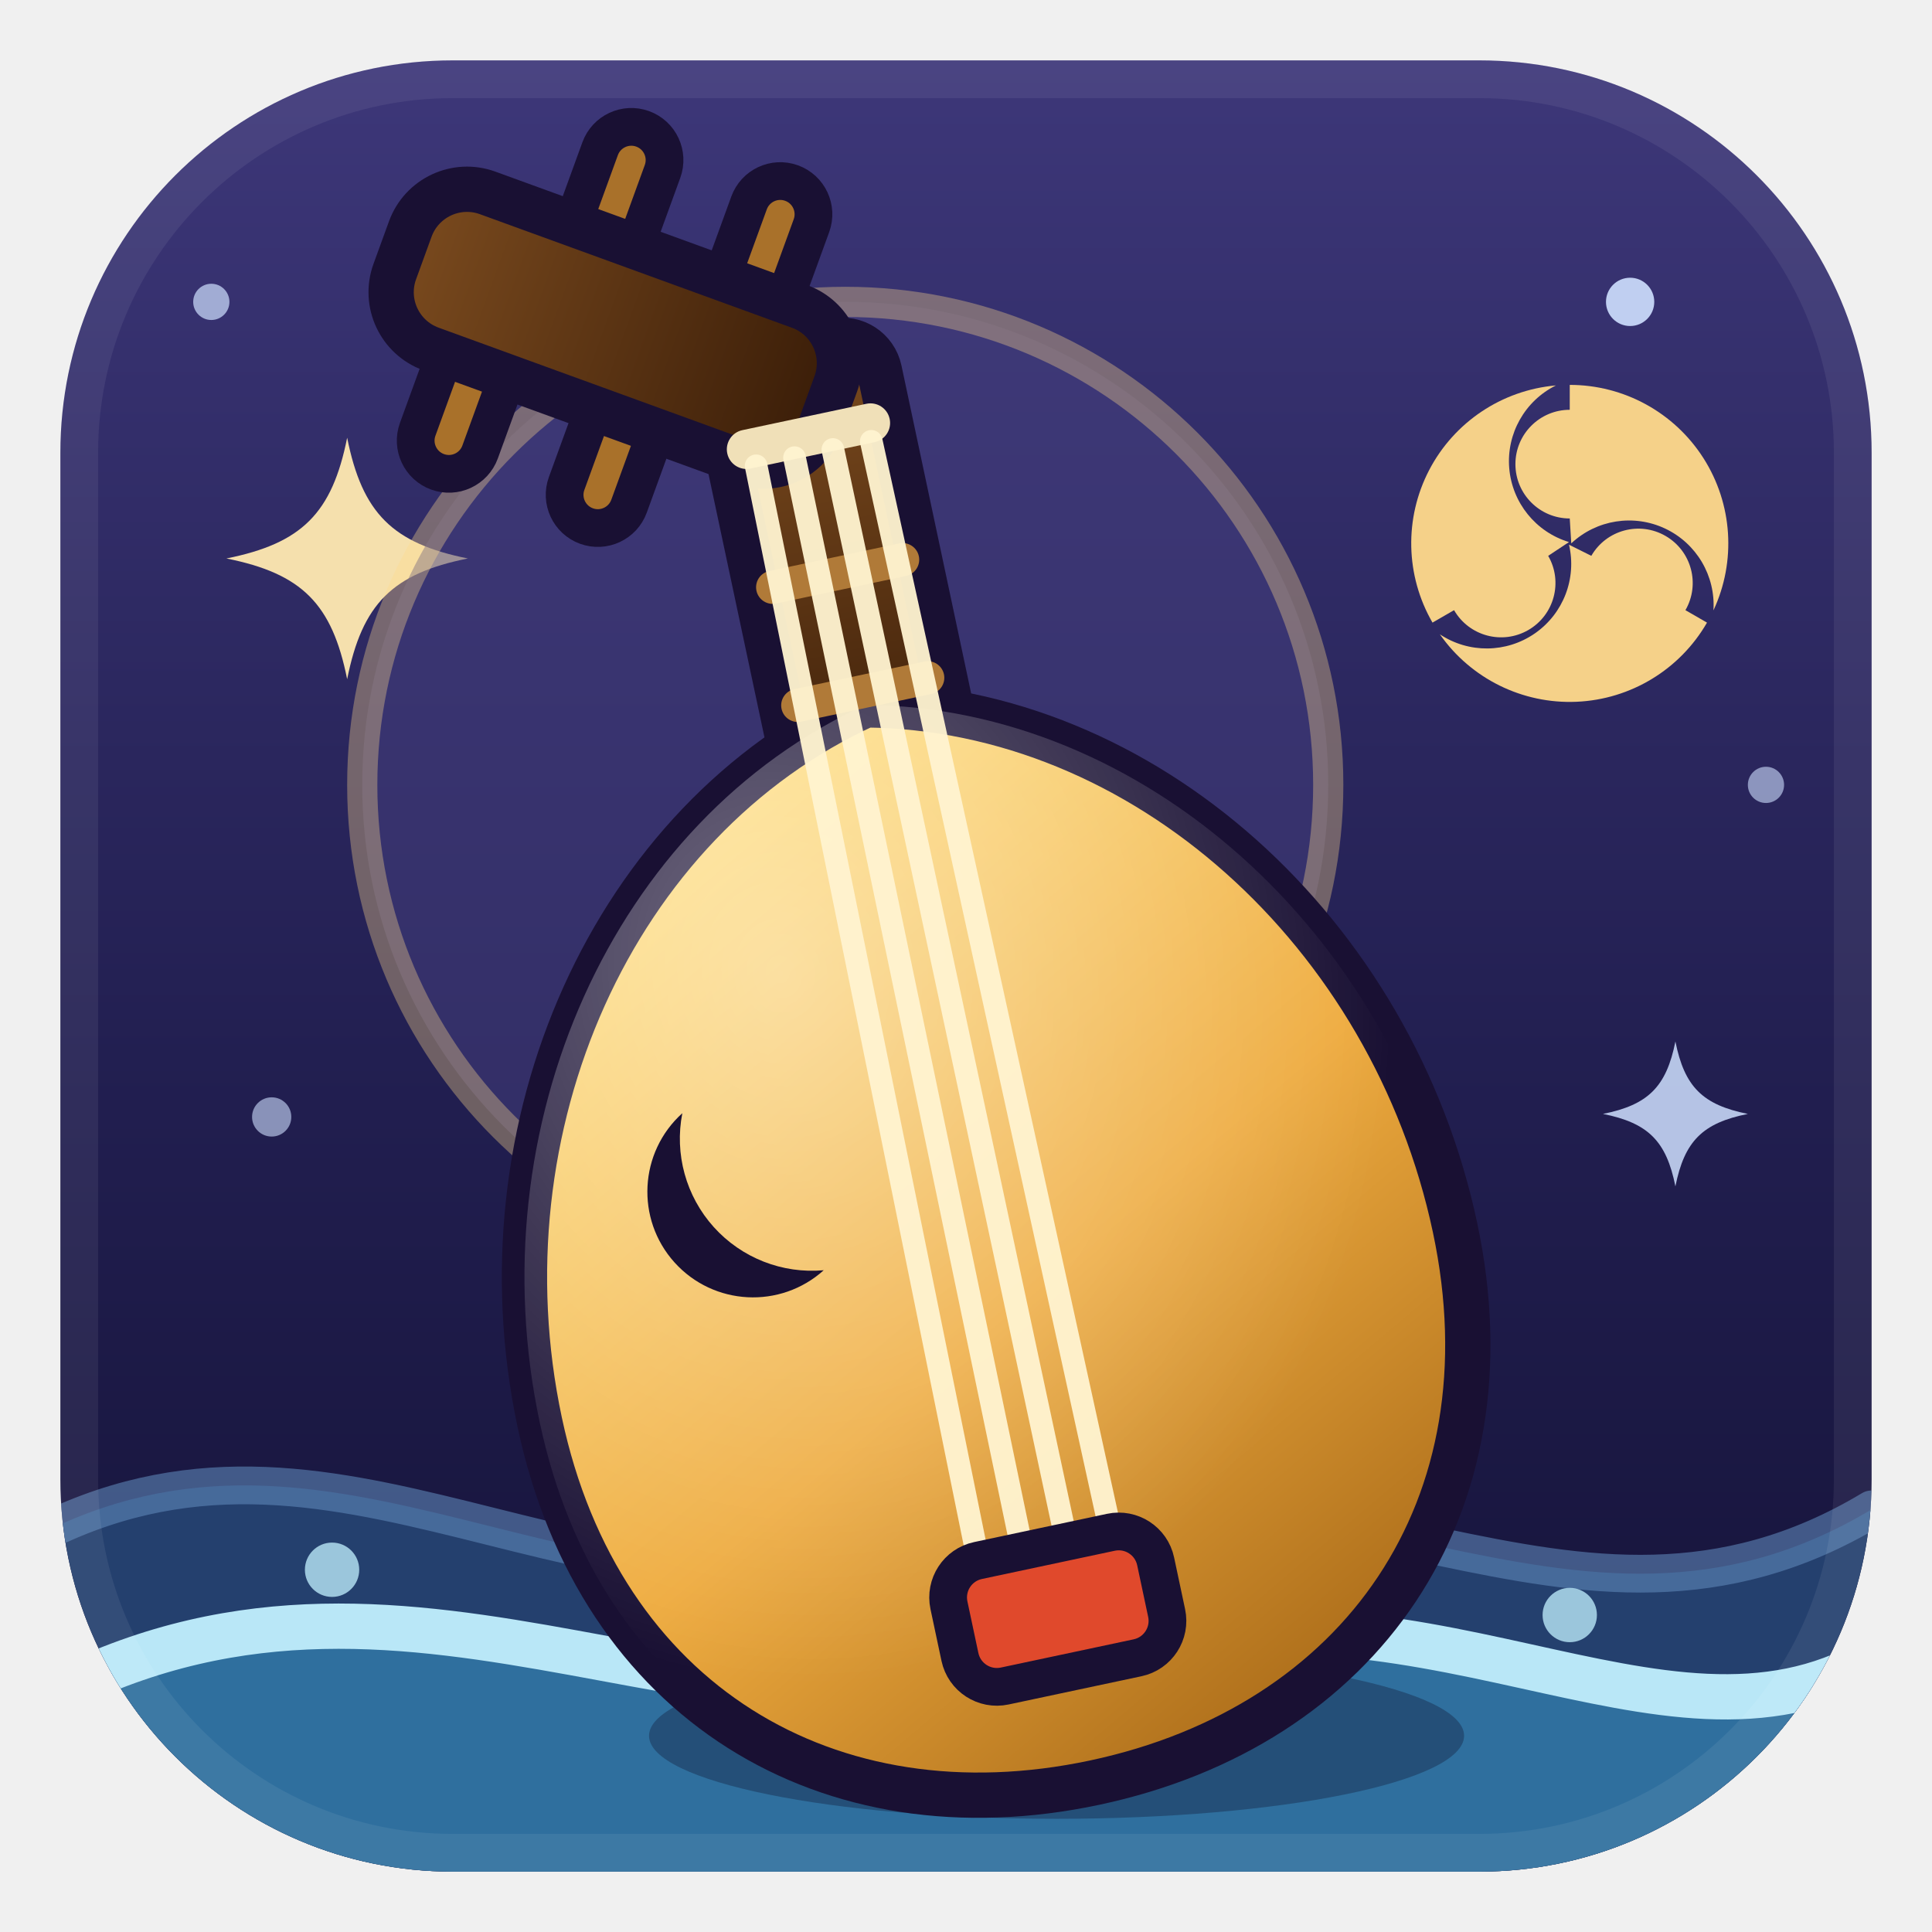
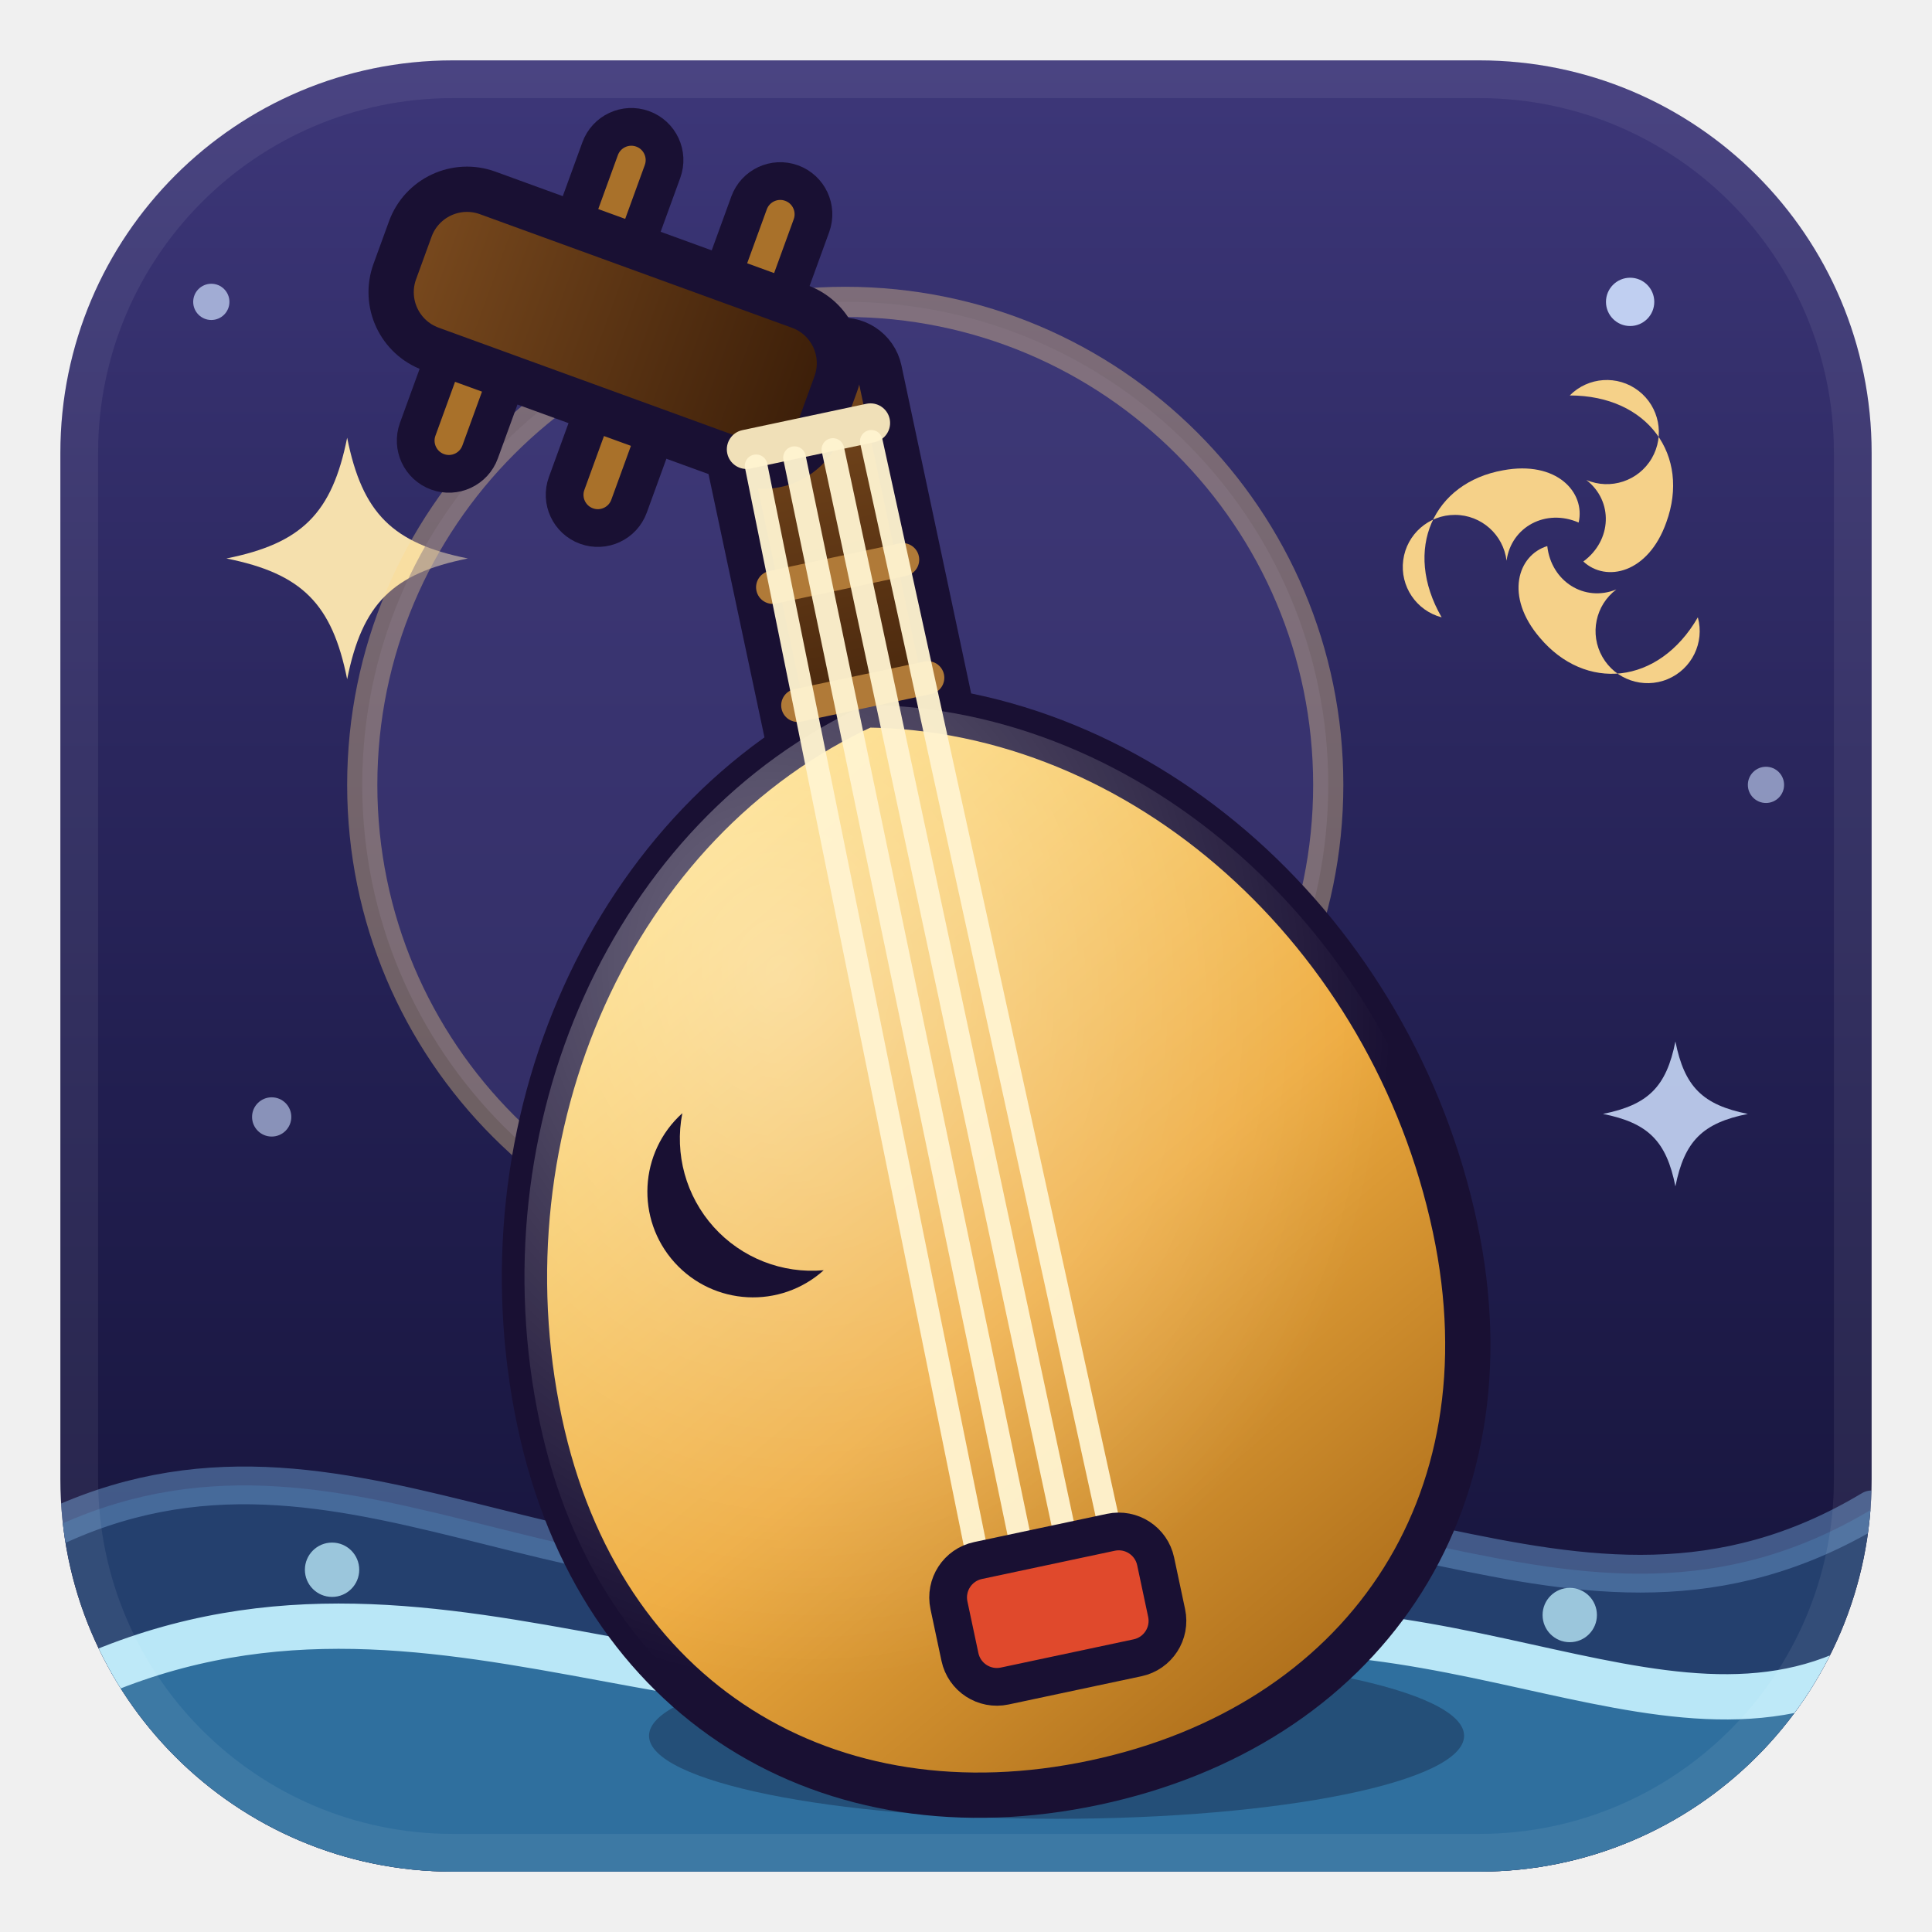
<svg xmlns="http://www.w3.org/2000/svg" width="128" height="128" viewBox="0 0 128 128">
  <defs>
    <linearGradient id="sky" x1="0" y1="0" x2="0" y2="1">
      <stop offset="0" stop-color="#3d3779" />
      <stop offset="0.55" stop-color="#221f51" />
      <stop offset="1" stop-color="#131135" />
    </linearGradient>
    <linearGradient id="lute" x1="0.3" y1="0" x2="0.75" y2="1">
      <stop offset="0" stop-color="#ffdf7e" />
      <stop offset="0.55" stop-color="#eeab3f" />
      <stop offset="1" stop-color="#a96a18" />
    </linearGradient>
    <linearGradient id="wood" x1="0" y1="0" x2="0" y2="1">
      <stop offset="0" stop-color="#7a4a1e" />
      <stop offset="1" stop-color="#3a1d08" />
    </linearGradient>
    <radialGradient id="shine" cx="0.35" cy="0.22" r="0.65">
      <stop offset="0" stop-color="#ffffff" stop-opacity="0.38" />
      <stop offset="1" stop-color="#ffffff" stop-opacity="0" />
    </radialGradient>
    <clipPath id="frame">
      <rect x="4" y="4" width="120" height="120" rx="26" />
    </clipPath>
  </defs>
  <rect x="4" y="4" width="120" height="120" rx="26" fill="url(#sky)" />
  <g fill="#cfe0ff">
    <circle cx="14" cy="20" r="1.2" opacity="0.7" />
    <circle cx="108" cy="20" r="1.6" opacity="0.9" />
    <circle cx="117" cy="52" r="1.2" opacity="0.6" />
    <circle cx="18" cy="74" r="1.3" opacity="0.6" />
  </g>
  <path d="M23 29 C 24 34 26 36 31 37 C 26 38 24 40 23 45 C 22 40 20 38 15 37 C 20 36 22 34 23 29 Z" fill="#ffe9b0" opacity="0.95" />
  <path d="M111 69 C 111.6 72 112.8 73.2 115.8 73.8 C 112.8 74.4 111.6 75.6 111 78.6 C 110.4 75.6 109.2 74.4 106.2 73.8 C 109.2 73.2 110.4 72 111 69 Z" fill="#cfe0ff" opacity="0.85" />
  <circle cx="56" cy="52" r="32" fill="#45407f" opacity="0.5" />
  <circle cx="56" cy="52" r="32" fill="none" stroke="#ffd98a" stroke-width="2" opacity="0.35" />
  <g transform="translate(104 36)" fill="#ffd98a" opacity="0.95">
-     <path d="M 0 -10.5 A 10.5 10.5 0 0 1 9.52 4.44 A 5.6 5.6 0 0 0 0.1 0 L 0 -1.65 A 3.6 3.6 0 1 1 0 -8.85 Z" />
-     <path d="M 0 -10.5 A 10.5 10.5 0 0 1 9.52 4.44 A 5.6 5.6 0 0 0 0.1 0 L 0 -1.65 A 3.6 3.6 0 1 1 0 -8.85 Z" transform="rotate(120)" />
-     <path d="M 0 -10.5 A 10.5 10.5 0 0 1 9.52 4.44 A 5.6 5.6 0 0 0 0.1 0 L 0 -1.65 A 3.6 3.6 0 1 1 0 -8.85 Z" transform="rotate(240)" />
+     <path d="M 0 -9.8 C 5.2 -9.8 8.0 -5.8 6.4 -1.4 C 5.2 2.0 2.4 2.6 0.9 1.2 C 2.8 -0.2 2.9 -2.8 1.1 -4.2 A 3.45 3.45 0 1 0 0 -9.8 Z" />
+     <path d="M 0 -9.8 C 5.2 -9.8 8.0 -5.8 6.4 -1.4 C 5.2 2.0 2.4 2.6 0.9 1.2 C 2.8 -0.2 2.9 -2.8 1.1 -4.2 A 3.45 3.45 0 1 0 0 -9.8 Z" transform="rotate(120)" />
+     <path d="M 0 -9.8 C 5.2 -9.8 8.0 -5.8 6.4 -1.4 C 5.2 2.0 2.4 2.6 0.9 1.2 C 2.8 -0.2 2.9 -2.8 1.1 -4.2 A 3.45 3.45 0 1 0 0 -9.8 Z" transform="rotate(240)" />
  </g>
  <g clip-path="url(#frame)">
    <path d="M4 101 C 24 92 40 110 64 102 C 88 94 104 112 124 100 L 124 124 L 4 124 Z" fill="#24406e" />
    <path d="M4 101 C 24 92 40 110 64 102 C 88 94 104 112 124 100" fill="none" stroke="#5d86b8" stroke-width="2.5" stroke-linecap="round" opacity="0.6" />
    <path d="M4 112 C 28 100 48 118 72 110 C 94 103 110 118 124 110 L 124 124 L 4 124 Z" fill="#2f6f9e" />
    <path d="M4 112 C 28 100 48 118 72 110 C 94 103 110 118 124 110" fill="none" stroke="#b9e7f7" stroke-width="3" stroke-linecap="round" />
    <g fill="#b9e7f7" opacity="0.8">
      <circle cx="22" cy="104" r="1.8" />
      <circle cx="80" cy="103" r="1.5" />
      <circle cx="104" cy="107" r="1.8" />
    </g>
    <ellipse cx="70" cy="115" rx="27" ry="5.5" fill="#0d1530" opacity="0.35" />
  </g>
  <g transform="rotate(-12 64 78)" stroke-linejoin="round">
    <rect x="58.5" y="22" width="11" height="32" rx="2.5" fill="url(#wood)" stroke="#191033" stroke-width="3" />
    <g transform="translate(64 25) rotate(-58)">
      <g fill="#a9712a" stroke="#191033" stroke-width="2.5">
        <rect x="-13" y="-23" width="10" height="4.4" rx="2.2" />
        <rect x="-13" y="-12.5" width="10" height="4.4" rx="2.2" />
        <rect x="3" y="-18" width="10" height="4.4" rx="2.2" />
        <rect x="3" y="-7.5" width="10" height="4.4" rx="2.2" />
      </g>
      <rect x="-5.5" y="-28" width="11" height="30" rx="4" fill="url(#wood)" stroke="#191033" stroke-width="3" />
    </g>
    <path d="M64 46 C 82 50 95 68 95 88 C 95 107 82 119 64 119 C 46 119 33 107 33 88 C 33 68 46 50 64 46 Z" fill="url(#lute)" stroke="#191033" stroke-width="3" />
    <path d="M64 46 C 82 50 95 68 95 88 C 95 107 82 119 64 119 C 46 119 33 107 33 88 C 33 68 46 50 64 46 Z" fill="url(#shine)" />
    <rect x="58.5" y="26.5" width="11" height="2.6" rx="1.3" fill="#f0e0b8" />
    <g fill="#b07a38">
      <rect x="58.5" y="36" width="11" height="2.2" rx="1.1" />
      <rect x="58.5" y="44" width="11" height="2.2" rx="1.1" />
    </g>
    <path transform="rotate(-30 50 76)" d="M50 69 A 7 7 0 1 0 50 83 A 8.75 8.75 0 0 1 50 69 Z" fill="#191033" />
    <g stroke="#fff3d0" stroke-width="1.5" stroke-linecap="round" opacity="0.95">
      <line x1="60.2" y1="29" x2="59.5" y2="105" />
      <line x1="62.8" y1="29" x2="62.5" y2="105" />
      <line x1="65.4" y1="29" x2="65.5" y2="105" />
      <line x1="68" y1="29" x2="68.5" y2="105" />
    </g>
    <rect x="57" y="103" width="14" height="8.5" rx="2.5" fill="#e0492c" stroke="#191033" stroke-width="2.5" />
  </g>
  <rect x="5.25" y="5.25" width="117.5" height="117.5" rx="24.75" fill="none" stroke="#ffffff" stroke-width="2.5" opacity="0.07" />
</svg>
